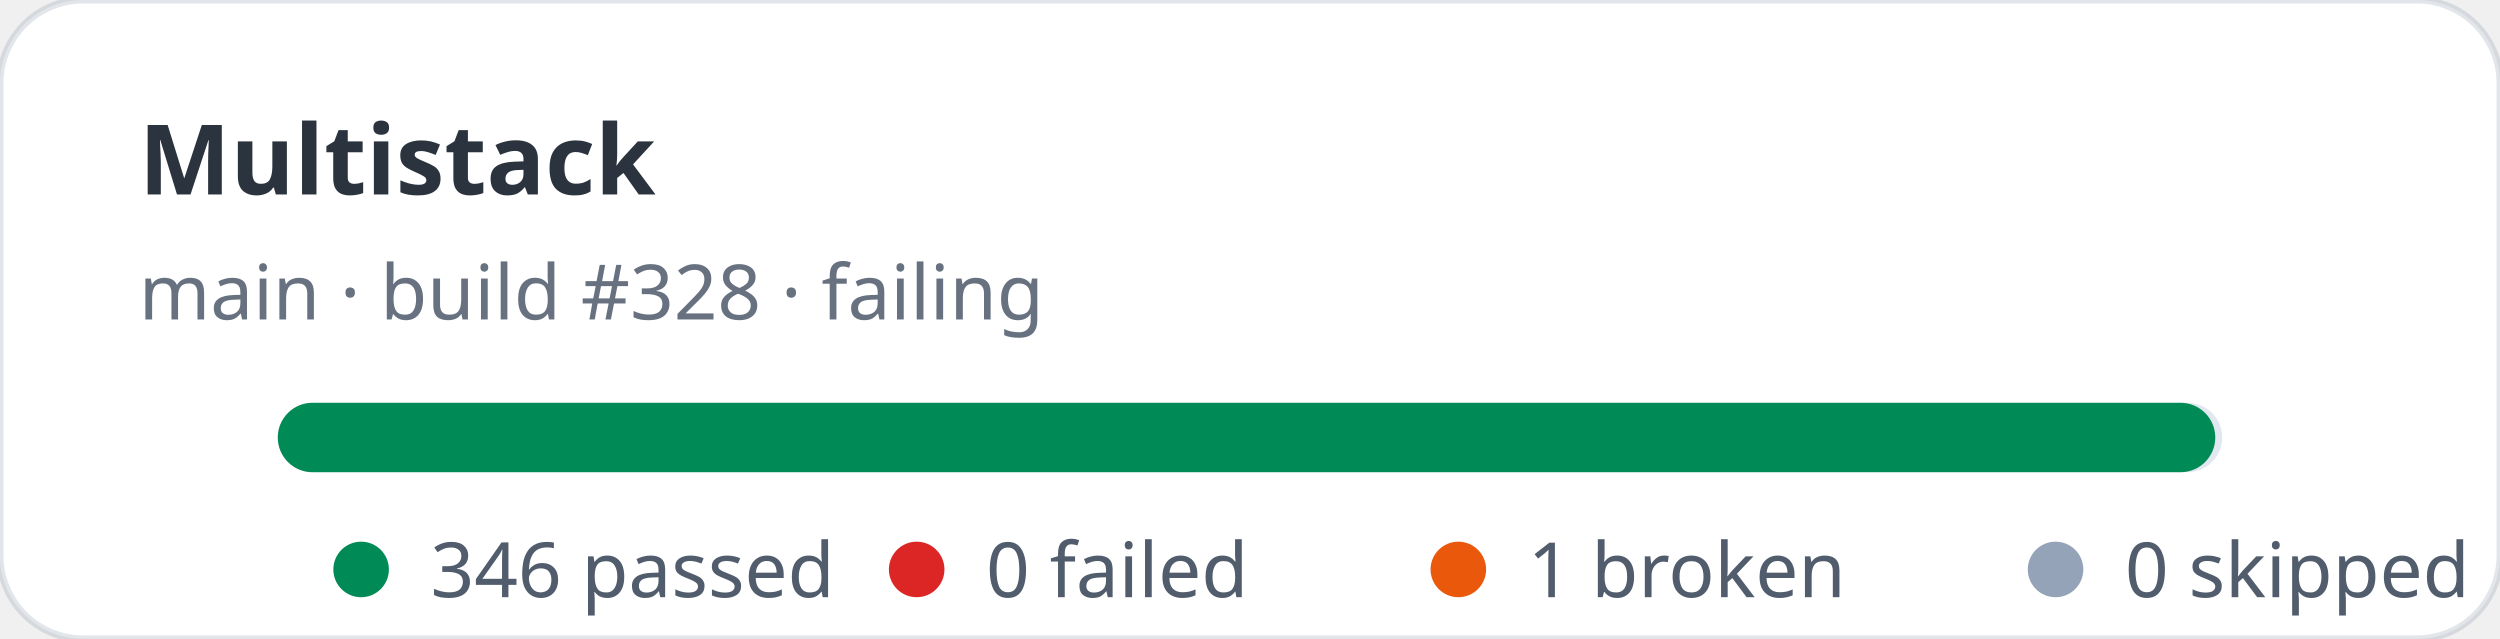
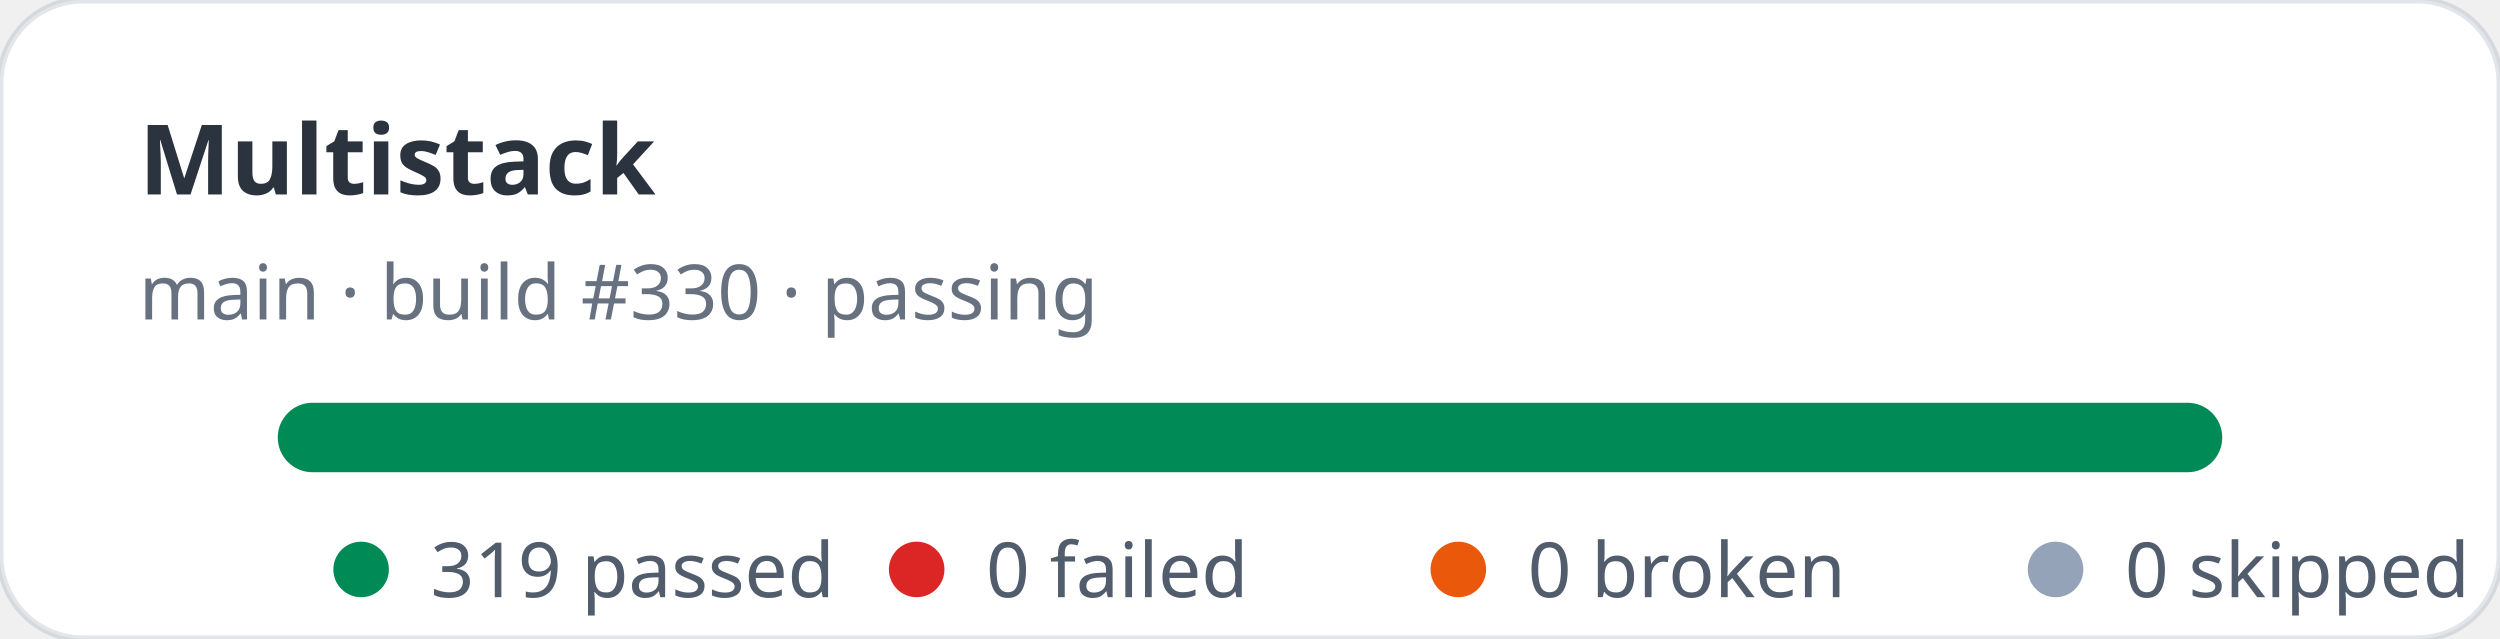
- <svg xmlns="http://www.w3.org/2000/svg" width="360" height="92" viewBox="0 0 360 92" role="img" aria-label="Multistack stats: 346 passed, 0 failed">
+ <svg xmlns="http://www.w3.org/2000/svg" width="360" height="92" viewBox="0 0 360 92" role="img" aria-label="Multistack stats: 319 passed, 0 failed">
  <rect width="360" height="92" rx="12" fill="#ffffff" stroke="rgba(11,48,86,0.12)" />
  <text x="20" y="28" fill="rgba(1,10,24,0.83)" font-family="ui-sans-serif,system-ui,sans-serif" font-size="14" font-weight="700">Multistack</text>
-   <text x="20" y="46" fill="rgba(2,19,44,0.6)" font-family="ui-sans-serif,system-ui,sans-serif" font-size="11">main · build #328 · failing</text>
+   <text x="20" y="46" fill="rgba(2,19,44,0.6)" font-family="ui-sans-serif,system-ui,sans-serif" font-size="11">main · build #330 · passing</text>
  <rect x="40" y="58" width="280" height="10" rx="5" fill="#e2e8f0" />
-   <rect x="40" y="58" width="279" height="10" rx="5" fill="#008a56" />
+   <rect x="40" y="58" width="280" height="10" rx="5" fill="#008a56" />
  <g font-family="ui-sans-serif,system-ui,sans-serif" font-size="11" fill="rgba(1,18,40,0.68)">
    <circle cx="52" cy="82" r="4" fill="#008a56" />
-     <text x="62" y="86">346 passed</text>
+     <text x="62" y="86">319 passed</text>
    <circle cx="132" cy="82" r="4" fill="#dc2626" />
    <text x="142" y="86">0 failed</text>
    <circle cx="210" cy="82" r="4" fill="#ea580c" />
-     <text x="220" y="86">1 broken</text>
+     <text x="220" y="86">0 broken</text>
    <circle cx="296" cy="82" r="4" fill="#94a3b8" />
    <text x="306" y="86">0 skipped</text>
  </g>
</svg>
